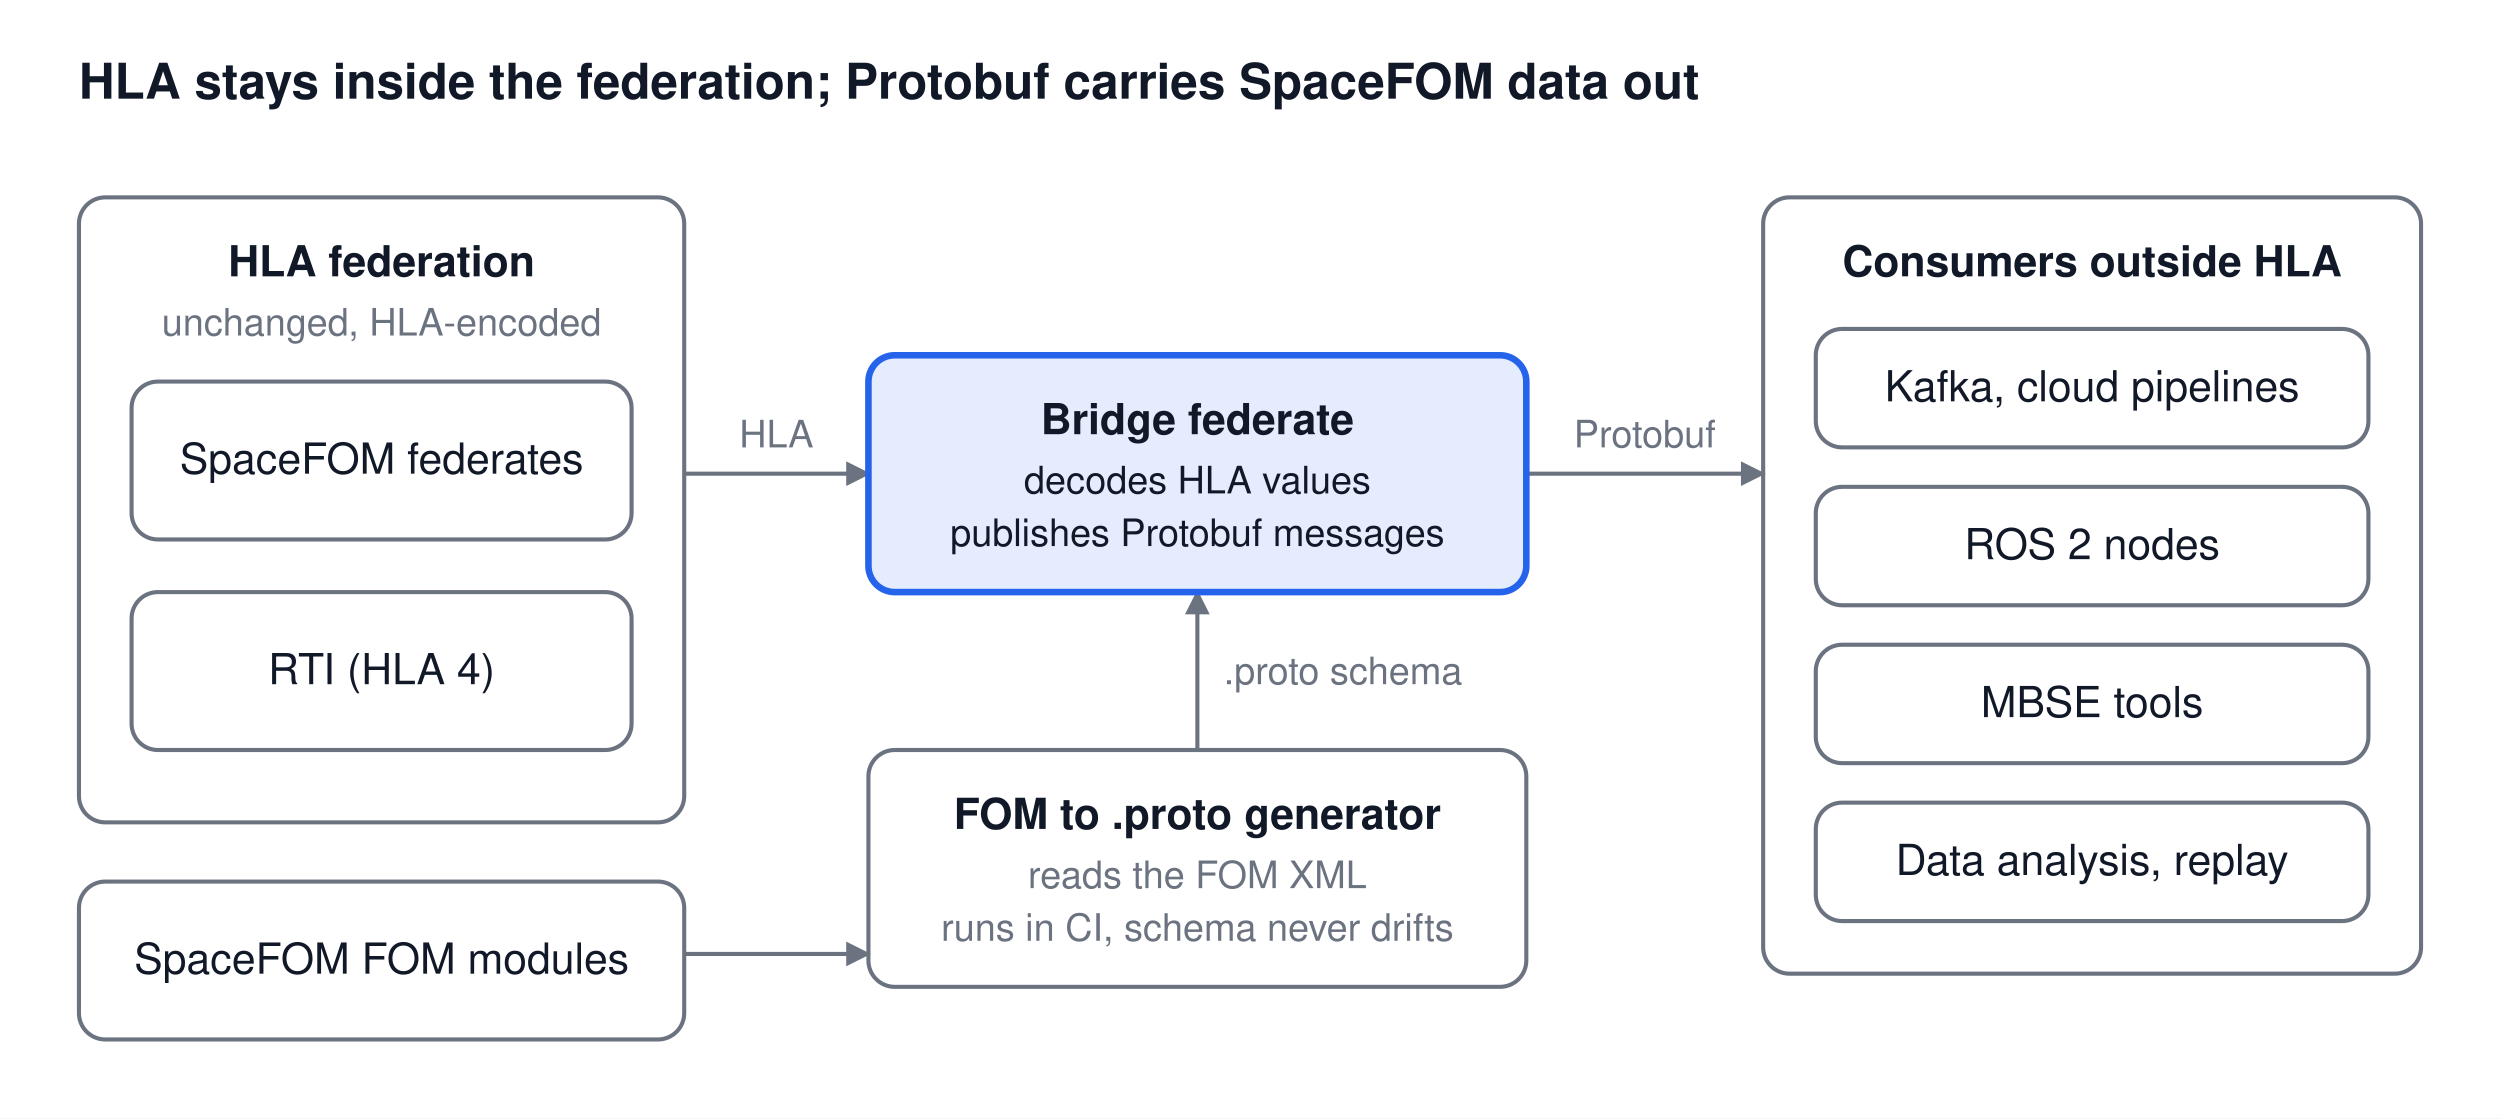
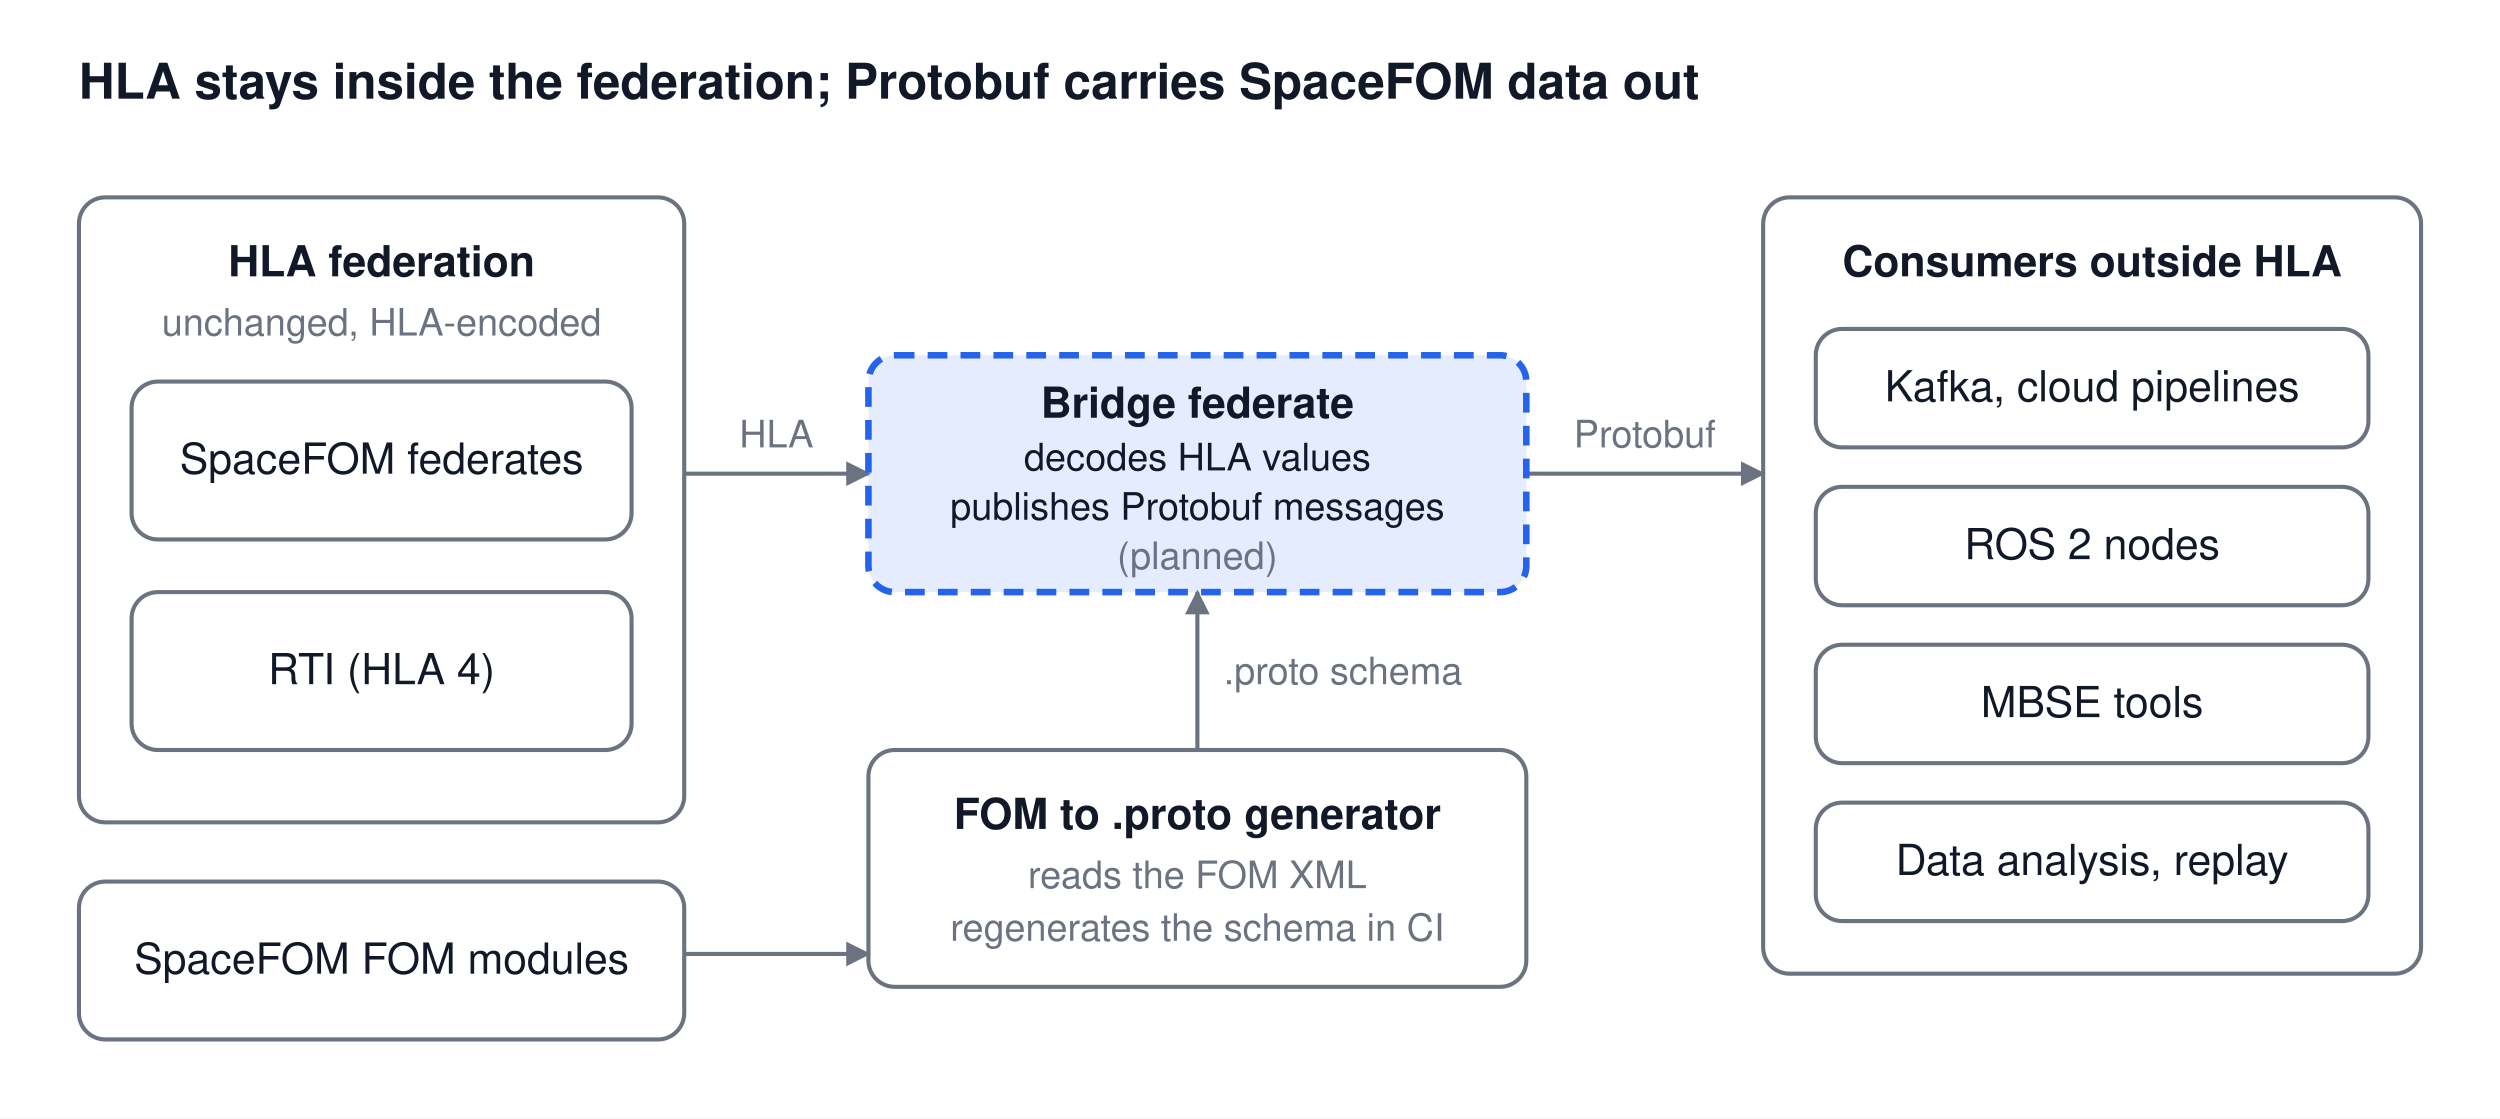
<svg xmlns="http://www.w3.org/2000/svg" viewBox="0 0 760 340" role="img" aria-label="HLA stays inside the federation; Protobuf carries SpaceFOM data out" font-family="Helvetica, Arial, sans-serif" font-size="13">
  <rect width="760" height="340" fill="#ffffff" />
  <defs>
    <marker id="arrow" viewBox="0 0 10 10" refX="9" refY="5" markerWidth="6" markerHeight="6" orient="auto-start-reverse">
      <path d="M0 0L10 5L0 10z" fill="#6b7280" />
    </marker>
  </defs>
  <text x="24" y="30" font-size="15" font-weight="600" fill="#111827">HLA stays inside the federation; Protobuf carries SpaceFOM data out</text>
  <g fill="none" stroke="#6b7280" stroke-width="1.25">
    <path d="M208 144H264" marker-end="url(#arrow)" />
    <path d="M464 144H536" marker-end="url(#arrow)" />
    <path d="M364 228V180" marker-end="url(#arrow)" />
    <path d="M208 290H264" marker-end="url(#arrow)" />
  </g>
  <g fill="none" stroke="#6b7280" stroke-width="1.25">
    <rect x="24" y="60" width="184" height="190" rx="8" />
    <rect x="40" y="116" width="152" height="48" rx="8" />
    <rect x="40" y="180" width="152" height="48" rx="8" />
    <rect x="24" y="268" width="184" height="48" rx="8" />
    <rect x="264" y="228" width="200" height="72" rx="8" />
    <rect x="536" y="60" width="200" height="236" rx="8" />
    <rect x="552" y="100" width="168" height="36" rx="8" />
    <rect x="552" y="148" width="168" height="36" rx="8" />
    <rect x="552" y="196" width="168" height="36" rx="8" />
    <rect x="552" y="244" width="168" height="36" rx="8" />
  </g>
-   <rect x="264" y="108" width="200" height="72" rx="8" fill="#2563eb" fill-opacity="0.12" stroke="#2563eb" stroke-width="2" />
+   <rect x="264" y="108" width="200" height="72" rx="8" fill="#2563eb" fill-opacity="0.12" stroke="#2563eb" stroke-width="2" stroke-dasharray="6 4" />
  <g text-anchor="middle" fill="#111827">
    <text x="116" y="84" font-weight="600">HLA federation</text>
    <text x="116" y="102" font-size="11.5" fill="#6b7280">unchanged, HLA-encoded</text>
    <text x="116" y="144">SpaceFOM federates</text>
    <text x="116" y="208">RTI (HLA 4)</text>
    <text x="116" y="296">SpaceFOM FOM modules</text>
-     <text x="364" y="132" font-weight="600">Bridge federate</text>
-     <text x="364" y="150" font-size="11.5">decodes HLA values</text>
-     <text x="364" y="166" font-size="11.5">publishes Protobuf messages</text>
+     <text x="364" y="127" font-weight="600">Bridge federate</text>
+     <text x="364" y="143" font-size="11.5">decodes HLA values</text>
+     <text x="364" y="158" font-size="11.5">publishes Protobuf messages</text>
+     <text x="364" y="173" font-size="11.5" fill="#6b7280">(planned)</text>
    <text x="364" y="252" font-weight="600">FOM to .proto generator</text>
    <text x="364" y="270" font-size="11.5" fill="#6b7280">reads the FOM XML</text>
-     <text x="364" y="286" font-size="11.5" fill="#6b7280">runs in CI, schema never drifts</text>
+     <text x="364" y="286" font-size="11.5" fill="#6b7280">regenerates the schema in CI</text>
    <text x="636" y="84" font-weight="600">Consumers outside HLA</text>
    <text x="636" y="122">Kafka, cloud pipelines</text>
    <text x="636" y="170">ROS 2 nodes</text>
    <text x="636" y="218">MBSE tools</text>
    <text x="636" y="266">Data analysis, replay</text>
    <text x="236" y="136" font-size="11.5" fill="#6b7280">HLA</text>
    <text x="500" y="136" font-size="11.5" fill="#6b7280">Protobuf</text>
  </g>
  <text x="372" y="208" font-size="11.5" fill="#6b7280">.proto schema</text>
</svg>
